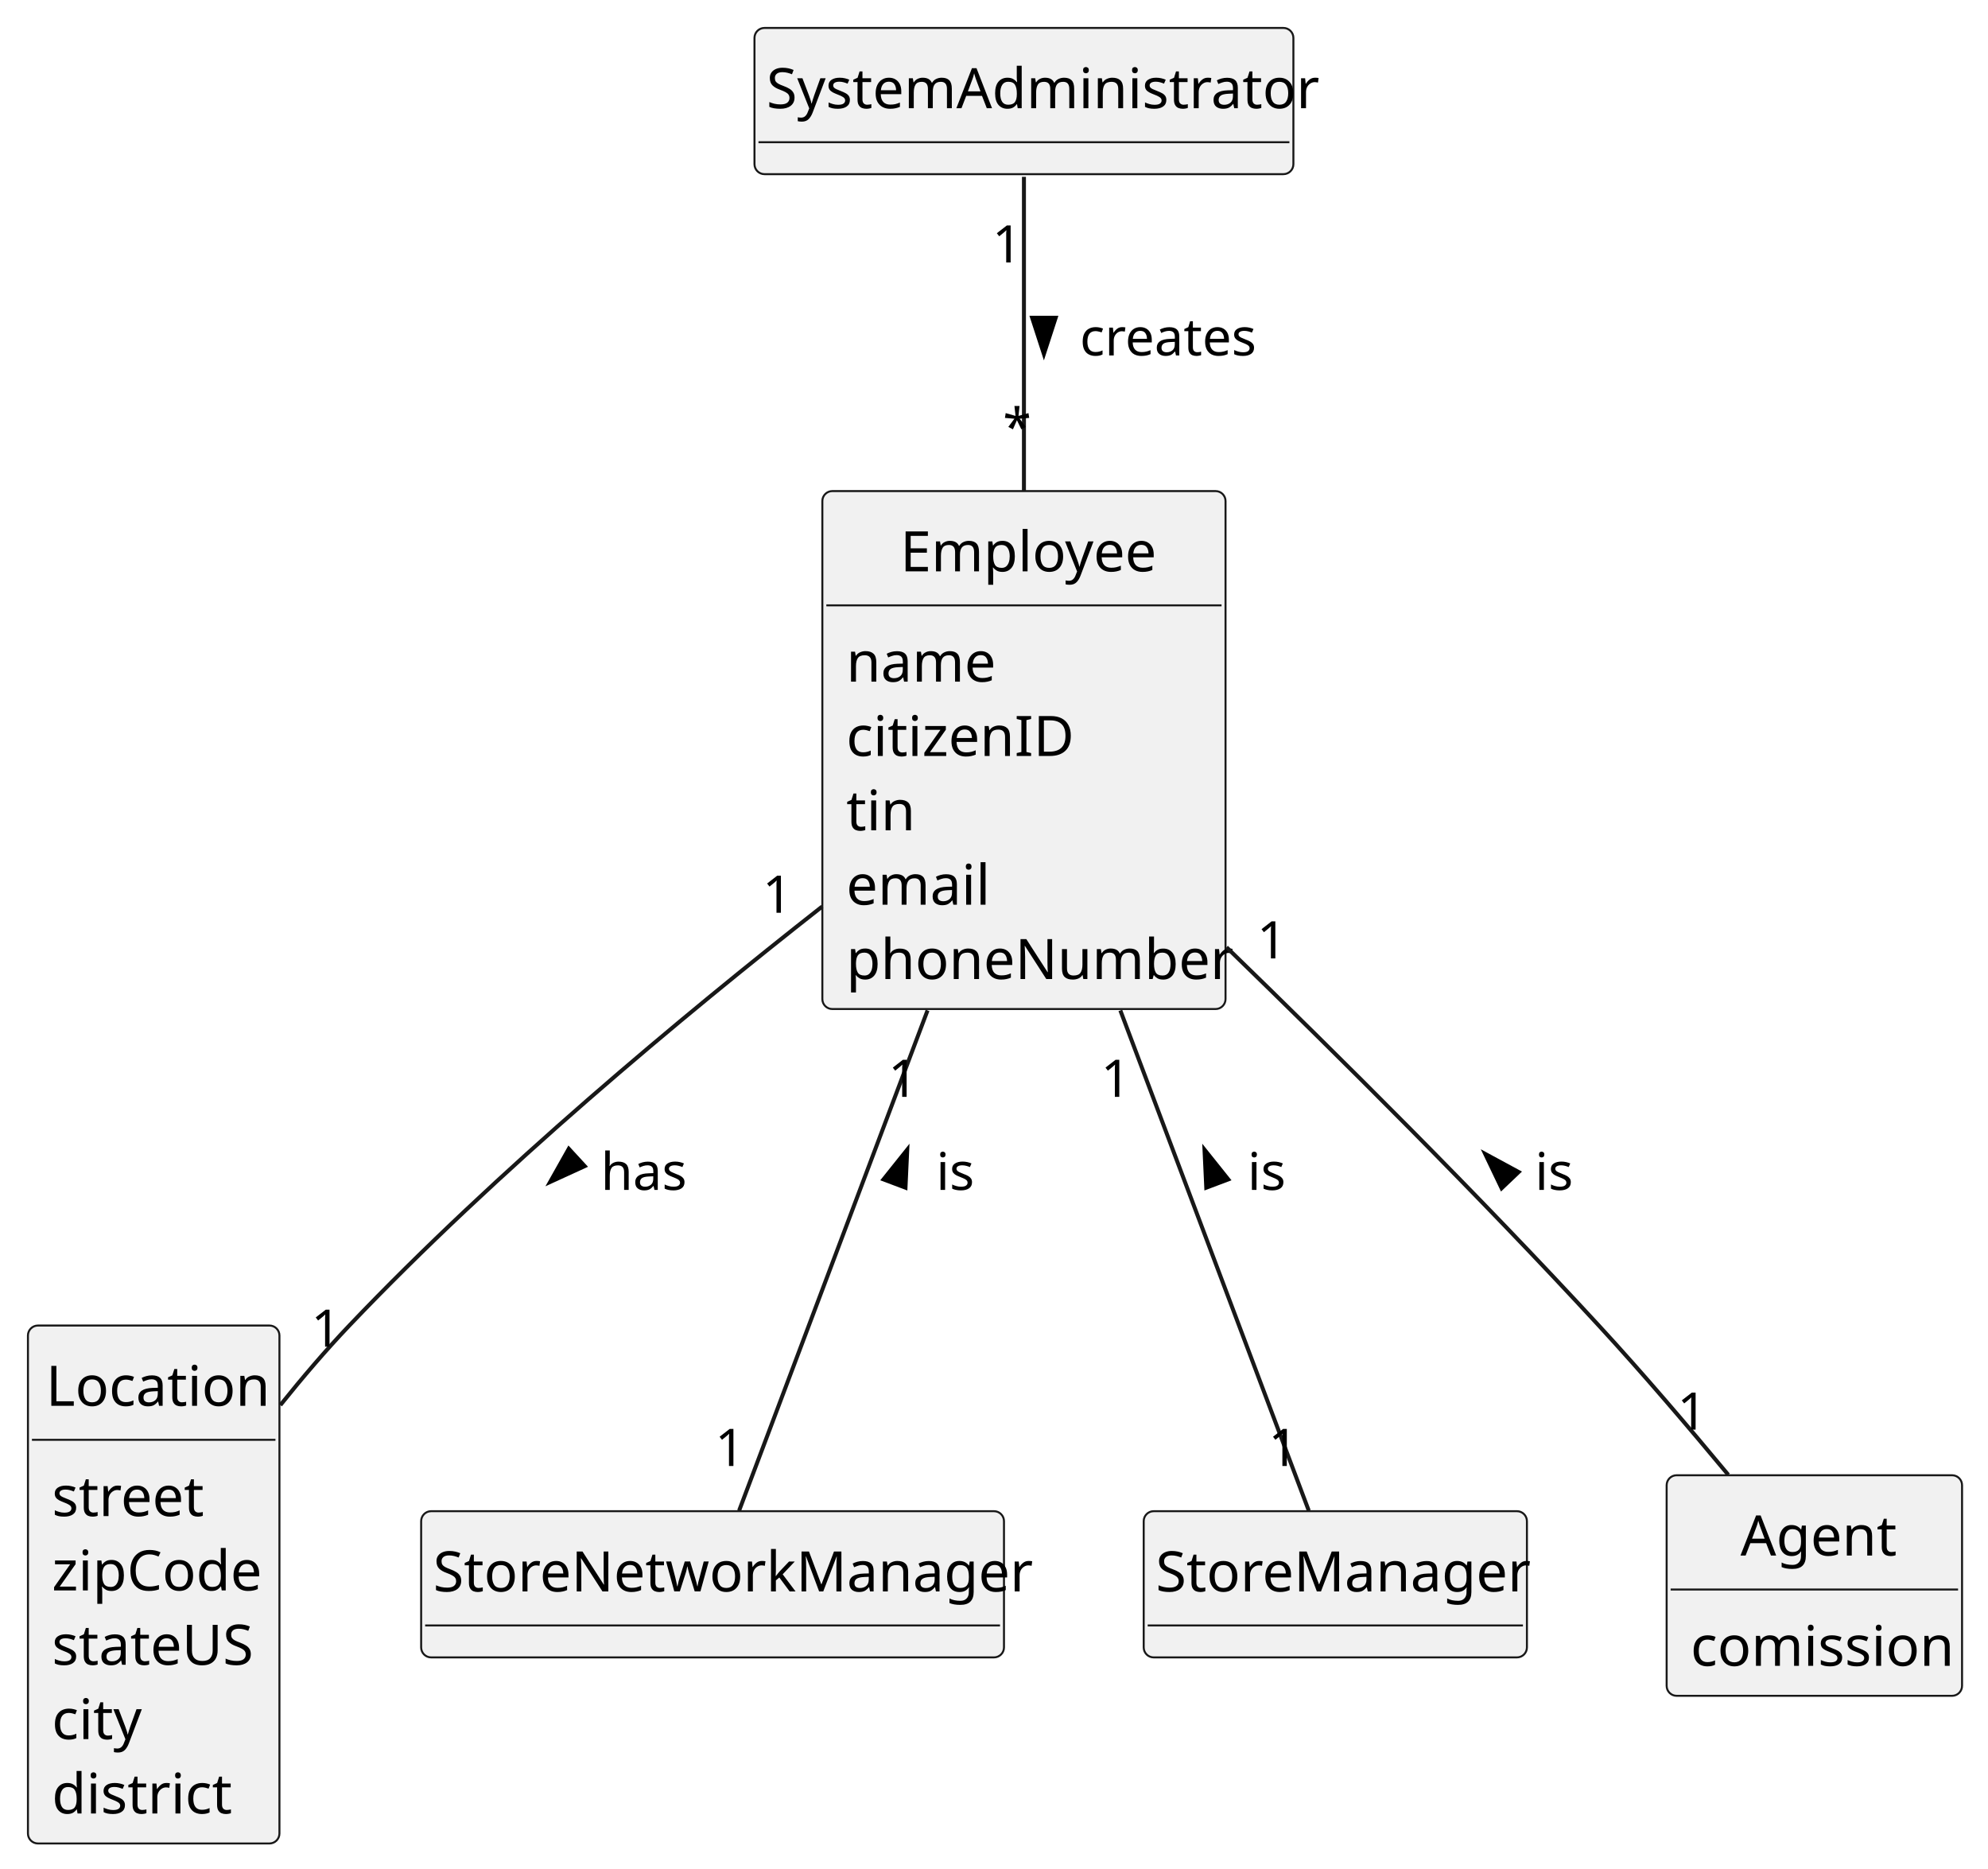
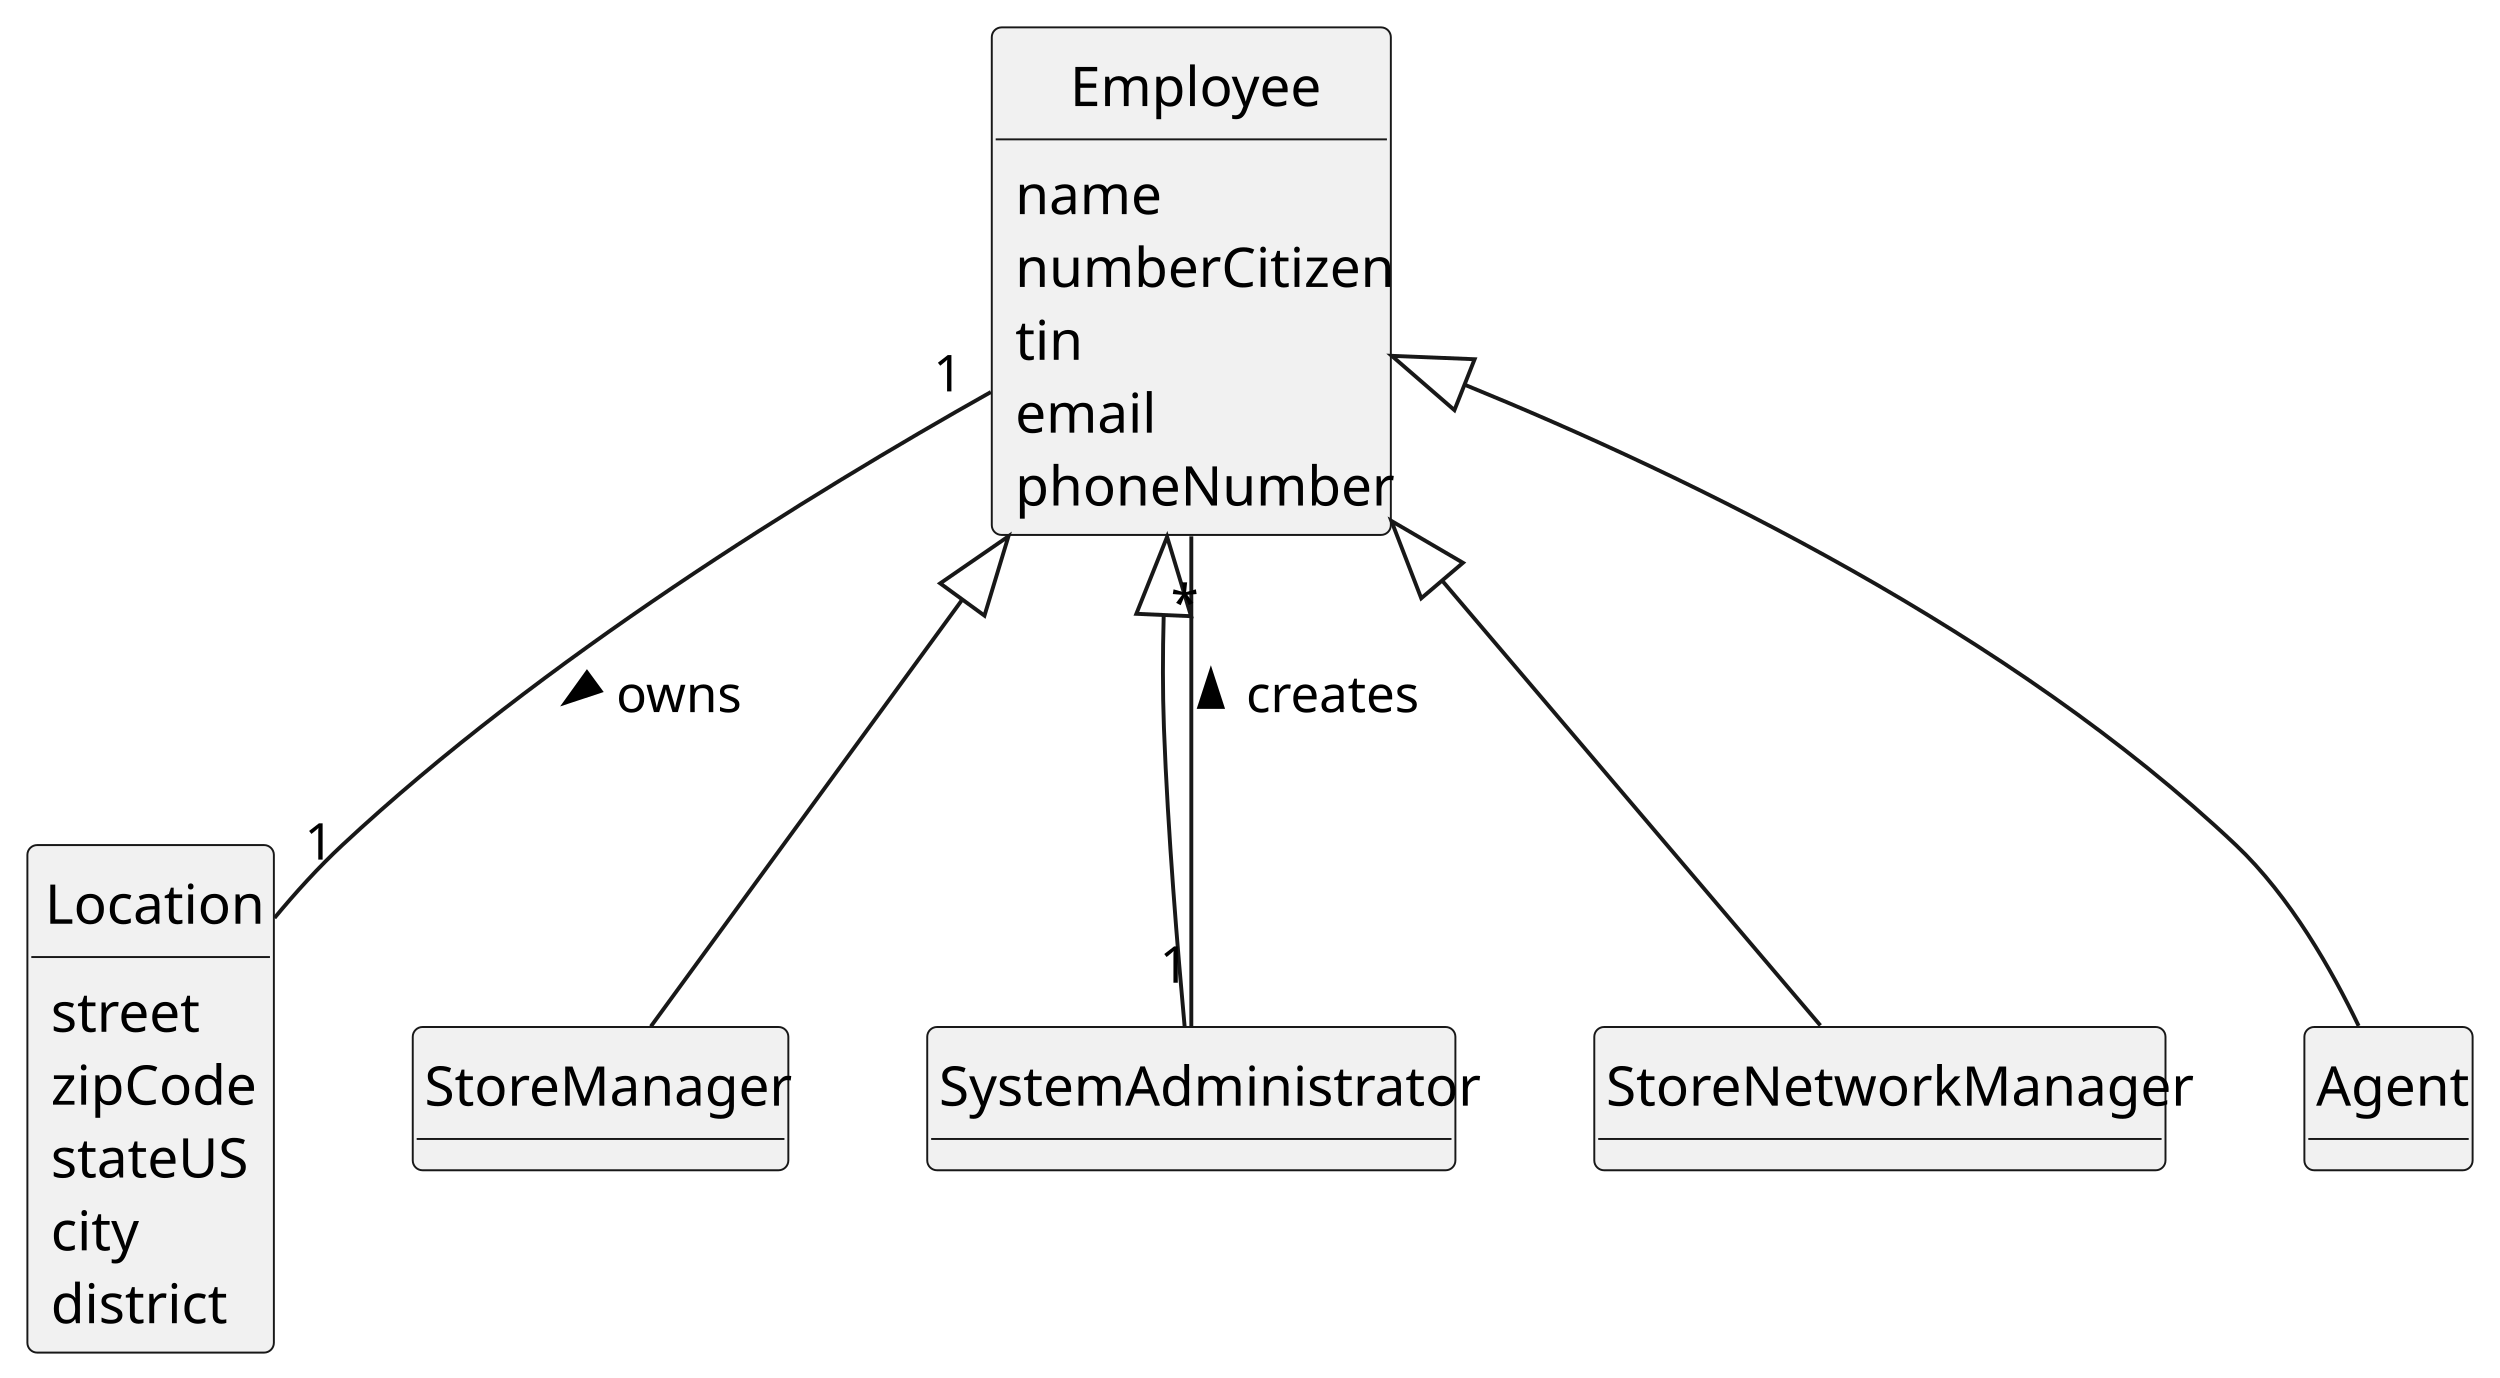
- <svg xmlns="http://www.w3.org/2000/svg" contentStyleType="text/css" height="468px" preserveAspectRatio="none" style="width:498px;height:468px;background:#FFFFFF;" version="1.1" viewBox="0 0 498 468" width="498px" zoomAndPan="magnify">
+ <svg xmlns="http://www.w3.org/2000/svg" contentStyleType="text/css" height="352px" preserveAspectRatio="none" style="width:639px;height:352px;background:#FFFFFF;" version="1.1" viewBox="0 0 639 352" width="639px" zoomAndPan="magnify">
  <defs />
  <g>
-     <g id="elem_SystemAdministrator">
-       <rect codeLine="10" fill="#F1F1F1" height="36.621" id="SystemAdministrator" rx="2.5" ry="2.5" style="stroke:#181818;stroke-width:0.5;" width="135" x="189" y="7" />
-       <text fill="#000000" font-family="sans-serif" font-size="14" lengthAdjust="spacing" textLength="129" x="192" y="27.107">SystemAdministrator</text>
-       <line style="stroke:#181818;stroke-width:0.5;" x1="190" x2="323" y1="35.621" y2="35.621" />
-     </g>
    <g id="elem_Employee">
-       <rect codeLine="12" fill="#F1F1F1" height="129.727" id="Employee" rx="2.5" ry="2.5" style="stroke:#181818;stroke-width:0.5;" width="101" x="206" y="123" />
-       <text fill="#000000" font-family="sans-serif" font-size="14" lengthAdjust="spacing" textLength="62" x="225.5" y="143.107">Employee</text>
-       <line style="stroke:#181818;stroke-width:0.5;" x1="207" x2="306" y1="151.621" y2="151.621" />
-       <text fill="#000000" font-family="sans-serif" font-size="14" lengthAdjust="spacing" textLength="35" x="212" y="170.728">name</text>
-       <text fill="#000000" font-family="sans-serif" font-size="14" lengthAdjust="spacing" textLength="52" x="212" y="189.35">citizenID</text>
-       <text fill="#000000" font-family="sans-serif" font-size="14" lengthAdjust="spacing" textLength="15" x="212" y="207.971">tin</text>
-       <text fill="#000000" font-family="sans-serif" font-size="14" lengthAdjust="spacing" textLength="33" x="212" y="226.592">email</text>
-       <text fill="#000000" font-family="sans-serif" font-size="14" lengthAdjust="spacing" textLength="89" x="212" y="245.213">phoneNumber</text>
+       <rect codeLine="10" fill="#F1F1F1" height="129.727" id="Employee" rx="2.5" ry="2.5" style="stroke:#181818;stroke-width:0.5;" width="102" x="253.5" y="7" />
+       <text fill="#000000" font-family="sans-serif" font-size="14" lengthAdjust="spacing" textLength="62" x="273.5" y="27.107">Employee</text>
+       <line style="stroke:#181818;stroke-width:0.5;" x1="254.5" x2="354.5" y1="35.621" y2="35.621" />
+       <text fill="#000000" font-family="sans-serif" font-size="14" lengthAdjust="spacing" textLength="35" x="259.5" y="54.728">name</text>
+       <text fill="#000000" font-family="sans-serif" font-size="14" lengthAdjust="spacing" textLength="90" x="259.5" y="73.35">numberCitizen</text>
+       <text fill="#000000" font-family="sans-serif" font-size="14" lengthAdjust="spacing" textLength="15" x="259.5" y="91.971">tin</text>
+       <text fill="#000000" font-family="sans-serif" font-size="14" lengthAdjust="spacing" textLength="33" x="259.5" y="110.592">email</text>
+       <text fill="#000000" font-family="sans-serif" font-size="14" lengthAdjust="spacing" textLength="89" x="259.5" y="129.213">phoneNumber</text>
    </g>
    <g id="elem_Location">
-       <rect codeLine="20" fill="#F1F1F1" height="129.727" id="Location" rx="2.5" ry="2.5" style="stroke:#181818;stroke-width:0.5;" width="63" x="7" y="332" />
-       <text fill="#000000" font-family="sans-serif" font-size="14" lengthAdjust="spacing" textLength="54" x="11.5" y="352.107">Location</text>
-       <line style="stroke:#181818;stroke-width:0.5;" x1="8" x2="69" y1="360.621" y2="360.621" />
-       <text fill="#000000" font-family="sans-serif" font-size="14" lengthAdjust="spacing" textLength="36" x="13" y="379.728">street</text>
-       <text fill="#000000" font-family="sans-serif" font-size="14" lengthAdjust="spacing" textLength="51" x="13" y="398.35">zipCode</text>
-       <text fill="#000000" font-family="sans-serif" font-size="14" lengthAdjust="spacing" textLength="49" x="13" y="416.971">stateUS</text>
-       <text fill="#000000" font-family="sans-serif" font-size="14" lengthAdjust="spacing" textLength="21" x="13" y="435.592">city</text>
-       <text fill="#000000" font-family="sans-serif" font-size="14" lengthAdjust="spacing" textLength="41" x="13" y="454.213">district</text>
+       <rect codeLine="18" fill="#F1F1F1" height="129.727" id="Location" rx="2.5" ry="2.5" style="stroke:#181818;stroke-width:0.5;" width="63" x="7" y="216" />
+       <text fill="#000000" font-family="sans-serif" font-size="14" lengthAdjust="spacing" textLength="54" x="11.5" y="236.107">Location</text>
+       <line style="stroke:#181818;stroke-width:0.5;" x1="8" x2="69" y1="244.621" y2="244.621" />
+       <text fill="#000000" font-family="sans-serif" font-size="14" lengthAdjust="spacing" textLength="36" x="13" y="263.728">street</text>
+       <text fill="#000000" font-family="sans-serif" font-size="14" lengthAdjust="spacing" textLength="51" x="13" y="282.35">zipCode</text>
+       <text fill="#000000" font-family="sans-serif" font-size="14" lengthAdjust="spacing" textLength="49" x="13" y="300.971">stateUS</text>
+       <text fill="#000000" font-family="sans-serif" font-size="14" lengthAdjust="spacing" textLength="21" x="13" y="319.592">city</text>
+       <text fill="#000000" font-family="sans-serif" font-size="14" lengthAdjust="spacing" textLength="41" x="13" y="338.213">district</text>
+     </g>
+     <g id="elem_StoreManager">
+       <rect codeLine="26" fill="#F1F1F1" height="36.621" id="StoreManager" rx="2.5" ry="2.5" style="stroke:#181818;stroke-width:0.5;" width="96" x="105.5" y="262.5" />
+       <text fill="#000000" font-family="sans-serif" font-size="14" lengthAdjust="spacing" textLength="90" x="108.5" y="282.607">StoreManager</text>
+       <line style="stroke:#181818;stroke-width:0.5;" x1="106.5" x2="200.5" y1="291.121" y2="291.121" />
+     </g>
+     <g id="elem_SystemAdministrator">
+       <rect codeLine="28" fill="#F1F1F1" height="36.621" id="SystemAdministrator" rx="2.5" ry="2.5" style="stroke:#181818;stroke-width:0.5;" width="135" x="237" y="262.5" />
+       <text fill="#000000" font-family="sans-serif" font-size="14" lengthAdjust="spacing" textLength="129" x="240" y="282.607">SystemAdministrator</text>
+       <line style="stroke:#181818;stroke-width:0.5;" x1="238" x2="371" y1="291.121" y2="291.121" />
    </g>
    <g id="elem_StoreNetworkManager">
-       <rect codeLine="28" fill="#F1F1F1" height="36.621" id="StoreNetworkManager" rx="2.5" ry="2.5" style="stroke:#181818;stroke-width:0.5;" width="146" x="105.5" y="378.5" />
-       <text fill="#000000" font-family="sans-serif" font-size="14" lengthAdjust="spacing" textLength="140" x="108.5" y="398.607">StoreNetworkManager</text>
-       <line style="stroke:#181818;stroke-width:0.5;" x1="106.5" x2="250.5" y1="407.121" y2="407.121" />
-     </g>
-     <g id="elem_StoreManager">
-       <rect codeLine="30" fill="#F1F1F1" height="36.621" id="StoreManager" rx="2.5" ry="2.5" style="stroke:#181818;stroke-width:0.5;" width="96" x="286.5" y="378.5" />
-       <text fill="#000000" font-family="sans-serif" font-size="14" lengthAdjust="spacing" textLength="90" x="289.5" y="398.607">StoreManager</text>
-       <line style="stroke:#181818;stroke-width:0.5;" x1="287.5" x2="381.5" y1="407.121" y2="407.121" />
+       <rect codeLine="30" fill="#F1F1F1" height="36.621" id="StoreNetworkManager" rx="2.5" ry="2.5" style="stroke:#181818;stroke-width:0.5;" width="146" x="407.5" y="262.5" />
+       <text fill="#000000" font-family="sans-serif" font-size="14" lengthAdjust="spacing" textLength="140" x="410.5" y="282.607">StoreNetworkManager</text>
+       <line style="stroke:#181818;stroke-width:0.5;" x1="408.5" x2="552.5" y1="291.121" y2="291.121" />
    </g>
    <g id="elem_Agent">
-       <rect codeLine="32" fill="#F1F1F1" height="55.242" id="Agent" rx="2.5" ry="2.5" style="stroke:#181818;stroke-width:0.5;" width="74" x="417.5" y="369.5" />
-       <text fill="#000000" font-family="sans-serif" font-size="14" lengthAdjust="spacing" textLength="37" x="436" y="389.607">Agent</text>
-       <line style="stroke:#181818;stroke-width:0.5;" x1="418.5" x2="490.5" y1="398.121" y2="398.121" />
-       <text fill="#000000" font-family="sans-serif" font-size="14" lengthAdjust="spacing" textLength="62" x="423.5" y="417.228">comission</text>
+       <rect codeLine="32" fill="#F1F1F1" height="36.621" id="Agent" rx="2.5" ry="2.5" style="stroke:#181818;stroke-width:0.5;" width="43" x="589" y="262.5" />
+       <text fill="#000000" font-family="sans-serif" font-size="14" lengthAdjust="spacing" textLength="37" x="592" y="282.607">Agent</text>
+       <line style="stroke:#181818;stroke-width:0.5;" x1="590" x2="631" y1="291.121" y2="291.121" />
+     </g>
+     <g id="link_Employee_Agent">
+       <path codeLine="34" d="M374.4,98.35 C432.34,122 514.18,161.78 571.5,216 C585.4,229.14 596.19,248.3 602.87,262.22 " fill="none" id="Employee-backto-Agent" style="stroke:#181818;stroke-width:1.0;" />
+       <polygon fill="none" points="371.75,104.83,355.74,90.95,376.91,91.82,371.75,104.83" style="stroke:#181818;stroke-width:1.0;" />
+     </g>
+     <g id="link_Employee_StoreManager">
+       <path codeLine="35" d="M245.94,153.28 C216.74,193.31 183.98,238.22 166.36,262.36 " fill="none" id="Employee-backto-StoreManager" style="stroke:#181818;stroke-width:1.0;" />
+       <polygon fill="none" points="240.31,149.11,257.76,137.08,251.63,157.36,240.31,149.11" style="stroke:#181818;stroke-width:1.0;" />
+     </g>
+     <g id="link_Employee_StoreNetworkManager">
+       <path codeLine="36" d="M368.7,148.51 C403.6,189.55 443.89,236.94 465.29,262.11 " fill="none" id="Employee-backto-StoreNetworkManager" style="stroke:#181818;stroke-width:1.0;" />
+       <polygon fill="none" points="363.27,152.92,355.64,133.15,373.93,143.85,363.27,152.92" style="stroke:#181818;stroke-width:1.0;" />
+     </g>
+     <g id="link_Employee_SystemAdministrator">
+       <path codeLine="37" d="M297.44,157.41 C297.18,167.05 297.16,176.74 297.5,186 C298.49,212.66 301.06,243.48 302.79,262.35 " fill="none" id="Employee-backto-SystemAdministrator" style="stroke:#181818;stroke-width:1.0;" />
+       <polygon fill="none" points="290.45,156.89,298.31,137.21,304.44,157.5,290.45,156.89" style="stroke:#181818;stroke-width:1.0;" />
    </g>
    <g id="link_SystemAdministrator_Employee">
-       <path codeLine="36" d="M256.5,44.29 C256.5,63.31 256.5,94.57 256.5,123 " fill="none" id="SystemAdministrator-Employee" style="stroke:#181818;stroke-width:1.0;" />
-       <polygon fill="#000000" points="261.5,88.645,264.439,79.6,258.561,79.6,261.5,88.645" style="stroke:#000000;stroke-width:1.0;" />
-       <text fill="#000000" font-family="sans-serif" font-size="13" lengthAdjust="spacing" textLength="43" x="270.5" y="89.028">creates</text>
-       <text fill="#000000" font-family="sans-serif" font-size="13" lengthAdjust="spacing" textLength="7" x="248.559" y="65.743">1</text>
-       <text fill="#000000" font-family="sans-serif" font-size="13" lengthAdjust="spacing" textLength="5" x="251.211" y="111.562">*</text>
+       <path codeLine="38" d="M304.5,262.36 C304.5,234.9 304.5,180.54 304.5,137.08 " fill="none" id="SystemAdministrator-Employee" style="stroke:#181818;stroke-width:1.0;" />
+       <polygon fill="#000000" points="309.5,171.645,306.561,180.691,312.439,180.691,309.5,171.645" style="stroke:#000000;stroke-width:1.0;" />
+       <text fill="#000000" font-family="sans-serif" font-size="13" lengthAdjust="spacing" textLength="43" x="318.5" y="182.028">creates</text>
+       <text fill="#000000" font-family="sans-serif" font-size="13" lengthAdjust="spacing" textLength="7" x="296.428" y="251.179">1</text>
+       <text fill="#000000" font-family="sans-serif" font-size="13" lengthAdjust="spacing" textLength="5" x="299.242" y="158.725">*</text>
    </g>
    <g id="link_Employee_Location">
-       <path codeLine="37" d="M205.95,227.06 C171,254.48 124.34,293.31 87.5,332 C81.61,338.18 75.75,345.05 70.23,351.93 " fill="none" id="Employee-Location" style="stroke:#181818;stroke-width:1.0;" />
-       <polygon fill="#000000" points="137.82,296.031,146.467,292.07,142.487,287.744,137.82,296.031" style="stroke:#000000;stroke-width:1.0;" />
-       <text fill="#000000" font-family="sans-serif" font-size="13" lengthAdjust="spacing" textLength="21" x="150.5" y="298.028">has</text>
-       <text fill="#000000" font-family="sans-serif" font-size="13" lengthAdjust="spacing" textLength="7" x="191.011" y="228.618">1</text>
-       <text fill="#000000" font-family="sans-serif" font-size="13" lengthAdjust="spacing" textLength="7" x="77.937" y="337.302">1</text>
-     </g>
-     <g id="link_Employee_StoreNetworkManager">
-       <path codeLine="38" d="M232.35,253.08 C215.98,296.54 195.5,350.9 185.15,378.36 " fill="none" id="Employee-StoreNetworkManager" style="stroke:#181818;stroke-width:1.0;" />
-       <polygon fill="#000000" points="227.263,287.967,221.324,295.395,226.824,297.467,227.263,287.967" style="stroke:#000000;stroke-width:1.0;" />
-       <text fill="#000000" font-family="sans-serif" font-size="13" lengthAdjust="spacing" textLength="10" x="234.5" y="298.028">is</text>
-       <text fill="#000000" font-family="sans-serif" font-size="13" lengthAdjust="spacing" textLength="7" x="222.499" y="274.725">1</text>
-       <text fill="#000000" font-family="sans-serif" font-size="13" lengthAdjust="spacing" textLength="7" x="179.115" y="367.179">1</text>
-     </g>
-     <g id="link_Employee_StoreManager">
-       <path codeLine="39" d="M280.65,253.08 C297.02,296.54 317.5,350.9 327.85,378.36 " fill="none" id="Employee-StoreManager" style="stroke:#181818;stroke-width:1.0;" />
-       <polygon fill="#000000" points="301.737,287.967,302.176,297.467,307.676,295.395,301.737,287.967" style="stroke:#000000;stroke-width:1.0;" />
-       <text fill="#000000" font-family="sans-serif" font-size="13" lengthAdjust="spacing" textLength="10" x="312.5" y="298.028">is</text>
-       <text fill="#000000" font-family="sans-serif" font-size="13" lengthAdjust="spacing" textLength="7" x="275.779" y="274.725">1</text>
-       <text fill="#000000" font-family="sans-serif" font-size="13" lengthAdjust="spacing" textLength="7" x="317.742" y="367.179">1</text>
-     </g>
-     <g id="link_Employee_Agent">
-       <path codeLine="40" d="M307.24,237.25 C335.33,264.49 370.53,299.49 400.5,332 C411.54,343.97 423.25,357.72 432.94,369.39 " fill="none" id="Employee-Agent" style="stroke:#181818;stroke-width:1.0;" />
-       <polygon fill="#000000" points="372.054,289.023,376.159,297.602,380.417,293.551,372.054,289.023" style="stroke:#000000;stroke-width:1.0;" />
-       <text fill="#000000" font-family="sans-serif" font-size="13" lengthAdjust="spacing" textLength="10" x="384.5" y="298.028">is</text>
-       <text fill="#000000" font-family="sans-serif" font-size="13" lengthAdjust="spacing" textLength="7" x="314.868" y="240.048">1</text>
-       <text fill="#000000" font-family="sans-serif" font-size="13" lengthAdjust="spacing" textLength="7" x="420.145" y="358.074">1</text>
+       <path codeLine="39" d="M253.27,100.2 C206.98,126.24 138.5,168.48 87.5,216 C81.46,221.63 75.6,228.06 70.16,234.63 " fill="none" id="Employee-Location" style="stroke:#181818;stroke-width:1.0;" />
+       <polygon fill="#000000" points="144.47,179.605,153.5,176.621,150.022,171.883,144.47,179.605" style="stroke:#000000;stroke-width:1.0;" />
+       <text fill="#000000" font-family="sans-serif" font-size="13" lengthAdjust="spacing" textLength="30" x="157.5" y="182.028">owns</text>
+       <text fill="#000000" font-family="sans-serif" font-size="13" lengthAdjust="spacing" textLength="7" x="238.574" y="100.038">1</text>
+       <text fill="#000000" font-family="sans-serif" font-size="13" lengthAdjust="spacing" textLength="7" x="77.851" y="219.717">1</text>
    </g>
  </g>
</svg>
